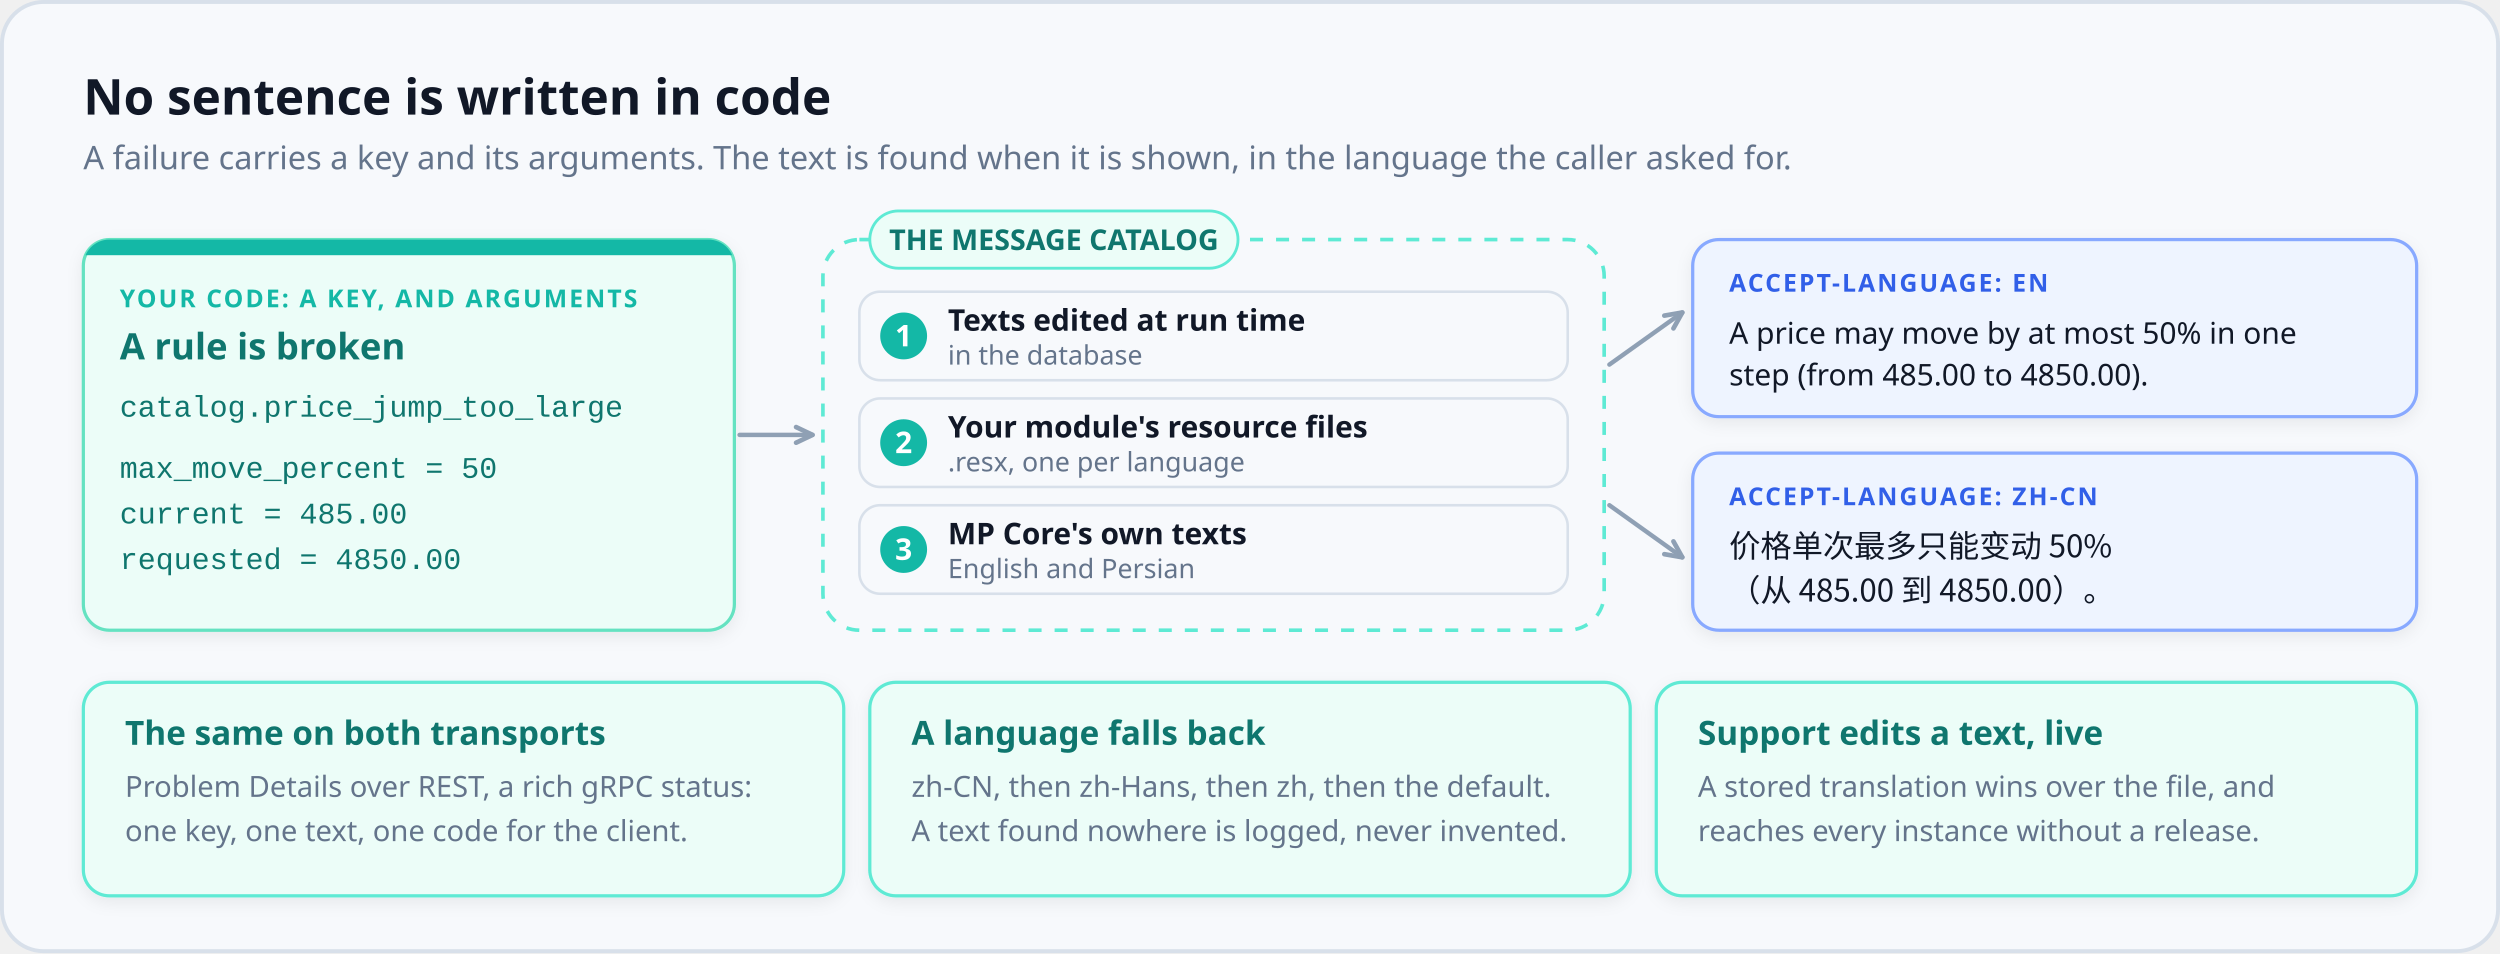
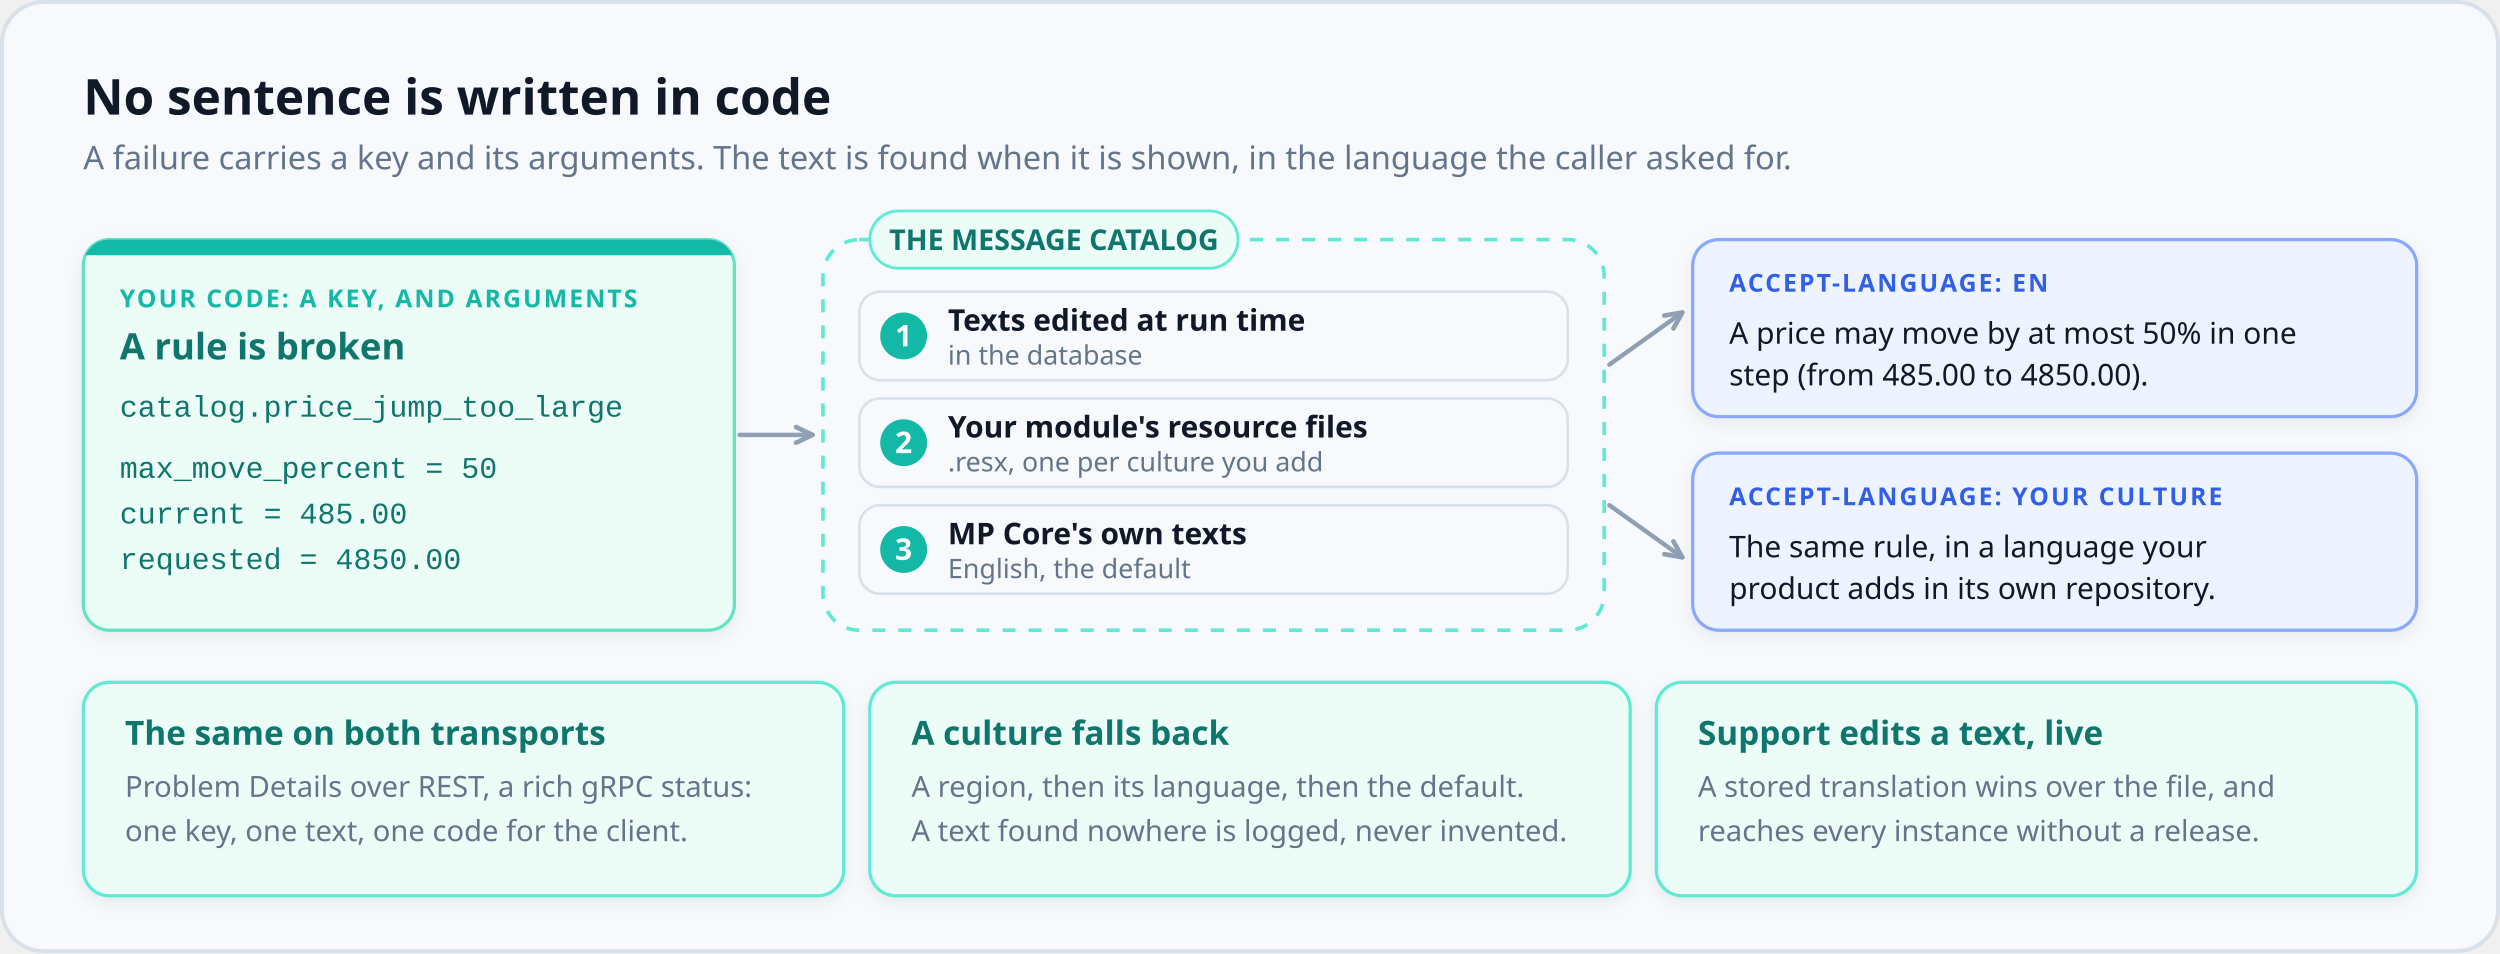
<svg xmlns="http://www.w3.org/2000/svg" viewBox="0 0 960 366" width="960" height="366" role="img" aria-label="Localization: a key and arguments become a text in the caller's language, from three sources">
  <defs>
    <filter id="shadow" x="-10%" y="-10%" width="120%" height="130%">
      <feDropShadow dx="0" dy="2" stdDeviation="3" flood-color="#0f172a" flood-opacity="0.07" />
    </filter>
  </defs>
  <rect x="0.75" y="0.75" width="958.5" height="364.5" rx="16" fill="#f7f9fc" stroke="#d8e0ea" stroke-width="1.5" />
  <text x="32" y="44" font-family="-apple-system, BlinkMacSystemFont, 'Segoe UI', 'Noto Sans', Helvetica, Arial, sans-serif" font-size="19" font-weight="700" fill="#111827" text-anchor="start">No sentence is written in code</text>
  <text x="32" y="65" font-family="-apple-system, BlinkMacSystemFont, 'Segoe UI', 'Noto Sans', Helvetica, Arial, sans-serif" font-size="12.5" font-weight="400" fill="#64748b" text-anchor="start">A failure carries a key and its arguments. The text is found when it is shown, in the language the caller asked for.</text>
  <rect x="32" y="92" width="250" height="150" rx="10" fill="#ecfdf8" stroke="#65e2c1" stroke-width="1.25" filter="url(#shadow)" />
  <clipPath id="clip3">
    <rect x="32" y="92" width="250" height="150" rx="10" />
  </clipPath>
  <rect x="32" y="92" width="250" height="6" fill="#14b8a6" clip-path="url(#clip3)" />
  <text x="46" y="118" font-family="-apple-system, BlinkMacSystemFont, 'Segoe UI', 'Noto Sans', Helvetica, Arial, sans-serif" font-size="9.5" font-weight="700" fill="#14b8a6" text-anchor="start" letter-spacing="0.8">YOUR CODE: A KEY, AND ARGUMENTS</text>
  <text x="46" y="138" font-family="-apple-system, BlinkMacSystemFont, 'Segoe UI', 'Noto Sans', Helvetica, Arial, sans-serif" font-size="14" font-weight="700" fill="#0f766e" text-anchor="start">A rule is broken</text>
  <text x="46" y="160" font-family="ui-monospace, SFMono-Regular, 'SF Mono', Menlo, Consolas, 'Liberation Mono', monospace" font-size="11.5" font-weight="400" fill="#0f766e" text-anchor="start">catalog.price_jump_too_large</text>
  <text x="46" y="183.5" font-family="ui-monospace, SFMono-Regular, 'SF Mono', Menlo, Consolas, 'Liberation Mono', monospace" font-size="11.5" font-weight="400" fill="#0f766e" text-anchor="start">max_move_percent = 50</text>
  <text x="46" y="201.0" font-family="ui-monospace, SFMono-Regular, 'SF Mono', Menlo, Consolas, 'Liberation Mono', monospace" font-size="11.5" font-weight="400" fill="#0f766e" text-anchor="start">current = 485.00</text>
  <text x="46" y="218.5" font-family="ui-monospace, SFMono-Regular, 'SF Mono', Menlo, Consolas, 'Liberation Mono', monospace" font-size="11.5" font-weight="400" fill="#0f766e" text-anchor="start">requested = 4850.00</text>
  <path d="M 284 167 L 312 167" fill="none" stroke="#8fa0b4" stroke-width="1.7" stroke-linecap="round" stroke-linejoin="round" />
  <path d="M 305.7 170.0 L 312 167 L 305.7 164.0" fill="none" stroke="#8fa0b4" stroke-width="1.8" stroke-linecap="round" stroke-linejoin="round" />
  <rect x="316" y="92" width="300" height="150" rx="14" fill="none" stroke="#5eead4" stroke-width="1.4" stroke-dasharray="5 5" />
  <rect x="334" y="81" width="141.4" height="22" rx="6" fill="#f7f9fc" stroke="none" stroke-width="1.25" />
  <rect x="334" y="81" width="141.4" height="22" rx="11" fill="#ecfdf8" stroke="#5eead4" stroke-width="1.1" />
  <text x="404.7" y="96" font-family="-apple-system, BlinkMacSystemFont, 'Segoe UI', 'Noto Sans', Helvetica, Arial, sans-serif" font-size="11" font-weight="700" fill="#0f766e" text-anchor="middle">THE MESSAGE CATALOG</text>
  <rect x="330" y="112" width="272" height="34" rx="8" fill="#f7f9fc" stroke="#d8e0ea" stroke-width="1" />
  <circle cx="347" cy="129" r="9" fill="#14b8a6" />
  <text x="347" y="133" font-family="-apple-system, BlinkMacSystemFont, 'Segoe UI', 'Noto Sans', Helvetica, Arial, sans-serif" font-size="11.5" font-weight="700" fill="#ffffff" text-anchor="middle">1</text>
  <text x="364" y="127" font-family="-apple-system, BlinkMacSystemFont, 'Segoe UI', 'Noto Sans', Helvetica, Arial, sans-serif" font-size="11.5" font-weight="700" fill="#111827" text-anchor="start">Texts edited at run time</text>
  <text x="364" y="140" font-family="-apple-system, BlinkMacSystemFont, 'Segoe UI', 'Noto Sans', Helvetica, Arial, sans-serif" font-size="10.3" font-weight="400" fill="#64748b" text-anchor="start">in the database</text>
  <rect x="330" y="153" width="272" height="34" rx="8" fill="#f7f9fc" stroke="#d8e0ea" stroke-width="1" />
  <circle cx="347" cy="170" r="9" fill="#14b8a6" />
  <text x="347" y="174" font-family="-apple-system, BlinkMacSystemFont, 'Segoe UI', 'Noto Sans', Helvetica, Arial, sans-serif" font-size="11.5" font-weight="700" fill="#ffffff" text-anchor="middle">2</text>
  <text x="364" y="168" font-family="-apple-system, BlinkMacSystemFont, 'Segoe UI', 'Noto Sans', Helvetica, Arial, sans-serif" font-size="11.5" font-weight="700" fill="#111827" text-anchor="start">Your module's resource files</text>
-   <text x="364" y="181" font-family="-apple-system, BlinkMacSystemFont, 'Segoe UI', 'Noto Sans', Helvetica, Arial, sans-serif" font-size="10.3" font-weight="400" fill="#64748b" text-anchor="start">.resx, one per language</text>
+   <text x="364" y="181" font-family="-apple-system, BlinkMacSystemFont, 'Segoe UI', 'Noto Sans', Helvetica, Arial, sans-serif" font-size="10.3" font-weight="400" fill="#64748b" text-anchor="start">.resx, one per culture you add</text>
  <rect x="330" y="194" width="272" height="34" rx="8" fill="#f7f9fc" stroke="#d8e0ea" stroke-width="1" />
  <circle cx="347" cy="211" r="9" fill="#14b8a6" />
  <text x="347" y="215" font-family="-apple-system, BlinkMacSystemFont, 'Segoe UI', 'Noto Sans', Helvetica, Arial, sans-serif" font-size="11.5" font-weight="700" fill="#ffffff" text-anchor="middle">3</text>
  <text x="364" y="209" font-family="-apple-system, BlinkMacSystemFont, 'Segoe UI', 'Noto Sans', Helvetica, Arial, sans-serif" font-size="11.5" font-weight="700" fill="#111827" text-anchor="start">MP Core's own texts</text>
-   <text x="364" y="222" font-family="-apple-system, BlinkMacSystemFont, 'Segoe UI', 'Noto Sans', Helvetica, Arial, sans-serif" font-size="10.3" font-weight="400" fill="#64748b" text-anchor="start">English and Persian</text>
+   <text x="364" y="222" font-family="-apple-system, BlinkMacSystemFont, 'Segoe UI', 'Noto Sans', Helvetica, Arial, sans-serif" font-size="10.3" font-weight="400" fill="#64748b" text-anchor="start">English, the default</text>
  <path d="M 618 140 L 646 120" fill="none" stroke="#8fa0b4" stroke-width="1.7" stroke-linecap="round" stroke-linejoin="round" />
  <path d="M 642.6 126.1 L 646 120 L 639.1 121.2" fill="none" stroke="#8fa0b4" stroke-width="1.8" stroke-linecap="round" stroke-linejoin="round" />
  <path d="M 618 194 L 646 214" fill="none" stroke="#8fa0b4" stroke-width="1.7" stroke-linecap="round" stroke-linejoin="round" />
  <path d="M 639.1 212.8 L 646 214 L 642.6 207.9" fill="none" stroke="#8fa0b4" stroke-width="1.8" stroke-linecap="round" stroke-linejoin="round" />
  <rect x="650" y="92" width="278" height="68" rx="10" fill="#eef4ff" stroke="#88a9ff" stroke-width="1.25" filter="url(#shadow)" />
  <text x="664" y="112" font-family="-apple-system, BlinkMacSystemFont, 'Segoe UI', 'Noto Sans', Helvetica, Arial, sans-serif" font-size="9.5" font-weight="700" fill="#315fe8" text-anchor="start" letter-spacing="0.8">ACCEPT-LANGUAGE: EN</text>
  <text x="664" y="132" font-family="-apple-system, BlinkMacSystemFont, 'Segoe UI', 'Noto Sans', Helvetica, Arial, sans-serif" font-size="11.5" font-weight="400" fill="#111827" text-anchor="start">A price may move by at most 50% in one</text>
  <text x="664" y="148" font-family="-apple-system, BlinkMacSystemFont, 'Segoe UI', 'Noto Sans', Helvetica, Arial, sans-serif" font-size="11.5" font-weight="400" fill="#111827" text-anchor="start">step (from 485.00 to 4850.00).</text>
  <rect x="650" y="174" width="278" height="68" rx="10" fill="#eef4ff" stroke="#88a9ff" stroke-width="1.25" filter="url(#shadow)" />
-   <text x="664" y="194" font-family="-apple-system, BlinkMacSystemFont, 'Segoe UI', 'Noto Sans', Helvetica, Arial, sans-serif" font-size="9.5" font-weight="700" fill="#315fe8" text-anchor="start" letter-spacing="0.8">ACCEPT-LANGUAGE: ZH-CN</text>
-   <text x="664" y="214" font-family="'PingFang SC', 'Microsoft YaHei', 'Noto Sans CJK SC', 'Source Han Sans SC', sans-serif" font-size="12" fill="#111827">价格单次最多只能变动 50%</text>
-   <text x="664" y="231" font-family="'PingFang SC', 'Microsoft YaHei', 'Noto Sans CJK SC', 'Source Han Sans SC', sans-serif" font-size="12" fill="#111827">（从 485.00 到 4850.00）。</text>
+   <text x="664" y="194" font-family="-apple-system, BlinkMacSystemFont, 'Segoe UI', 'Noto Sans', Helvetica, Arial, sans-serif" font-size="9.5" font-weight="700" fill="#315fe8" text-anchor="start" letter-spacing="0.8">ACCEPT-LANGUAGE: YOUR CULTURE</text>
+   <text x="664" y="214" font-family="-apple-system, BlinkMacSystemFont, 'Segoe UI', 'Noto Sans', Helvetica, Arial, sans-serif" font-size="11.5" font-weight="400" fill="#111827" text-anchor="start">The same rule, in a language your</text>
+   <text x="664" y="230" font-family="-apple-system, BlinkMacSystemFont, 'Segoe UI', 'Noto Sans', Helvetica, Arial, sans-serif" font-size="11.5" font-weight="400" fill="#111827" text-anchor="start">product adds in its own repository.</text>
  <rect x="32" y="262" width="292" height="82" rx="10" fill="#ecfdf8" stroke="#5eead4" stroke-width="1.25" filter="url(#shadow)" />
  <text x="48" y="286" font-family="-apple-system, BlinkMacSystemFont, 'Segoe UI', 'Noto Sans', Helvetica, Arial, sans-serif" font-size="12.8" font-weight="700" fill="#0f766e" text-anchor="start">The same on both transports</text>
  <text x="48" y="306" font-family="-apple-system, BlinkMacSystemFont, 'Segoe UI', 'Noto Sans', Helvetica, Arial, sans-serif" font-size="11.2" font-weight="400" fill="#64748b" text-anchor="start">Problem Details over REST, a rich gRPC status:</text>
  <text x="48" y="323" font-family="-apple-system, BlinkMacSystemFont, 'Segoe UI', 'Noto Sans', Helvetica, Arial, sans-serif" font-size="11.2" font-weight="400" fill="#64748b" text-anchor="start">one key, one text, one code for the client.</text>
  <rect x="334" y="262" width="292" height="82" rx="10" fill="#ecfdf8" stroke="#5eead4" stroke-width="1.25" filter="url(#shadow)" />
-   <text x="350" y="286" font-family="-apple-system, BlinkMacSystemFont, 'Segoe UI', 'Noto Sans', Helvetica, Arial, sans-serif" font-size="12.8" font-weight="700" fill="#0f766e" text-anchor="start">A language falls back</text>
-   <text x="350" y="306" font-family="-apple-system, BlinkMacSystemFont, 'Segoe UI', 'Noto Sans', Helvetica, Arial, sans-serif" font-size="11.2" font-weight="400" fill="#64748b" text-anchor="start">zh-CN, then zh-Hans, then zh, then the default.</text>
+   <text x="350" y="286" font-family="-apple-system, BlinkMacSystemFont, 'Segoe UI', 'Noto Sans', Helvetica, Arial, sans-serif" font-size="12.8" font-weight="700" fill="#0f766e" text-anchor="start">A culture falls back</text>
+   <text x="350" y="306" font-family="-apple-system, BlinkMacSystemFont, 'Segoe UI', 'Noto Sans', Helvetica, Arial, sans-serif" font-size="11.2" font-weight="400" fill="#64748b" text-anchor="start">A region, then its language, then the default.</text>
  <text x="350" y="323" font-family="-apple-system, BlinkMacSystemFont, 'Segoe UI', 'Noto Sans', Helvetica, Arial, sans-serif" font-size="11.2" font-weight="400" fill="#64748b" text-anchor="start">A text found nowhere is logged, never invented.</text>
  <rect x="636" y="262" width="292" height="82" rx="10" fill="#ecfdf8" stroke="#5eead4" stroke-width="1.25" filter="url(#shadow)" />
  <text x="652" y="286" font-family="-apple-system, BlinkMacSystemFont, 'Segoe UI', 'Noto Sans', Helvetica, Arial, sans-serif" font-size="12.8" font-weight="700" fill="#0f766e" text-anchor="start">Support edits a text, live</text>
  <text x="652" y="306" font-family="-apple-system, BlinkMacSystemFont, 'Segoe UI', 'Noto Sans', Helvetica, Arial, sans-serif" font-size="11.2" font-weight="400" fill="#64748b" text-anchor="start">A stored translation wins over the file, and</text>
  <text x="652" y="323" font-family="-apple-system, BlinkMacSystemFont, 'Segoe UI', 'Noto Sans', Helvetica, Arial, sans-serif" font-size="11.2" font-weight="400" fill="#64748b" text-anchor="start">reaches every instance without a release.</text>
</svg>
